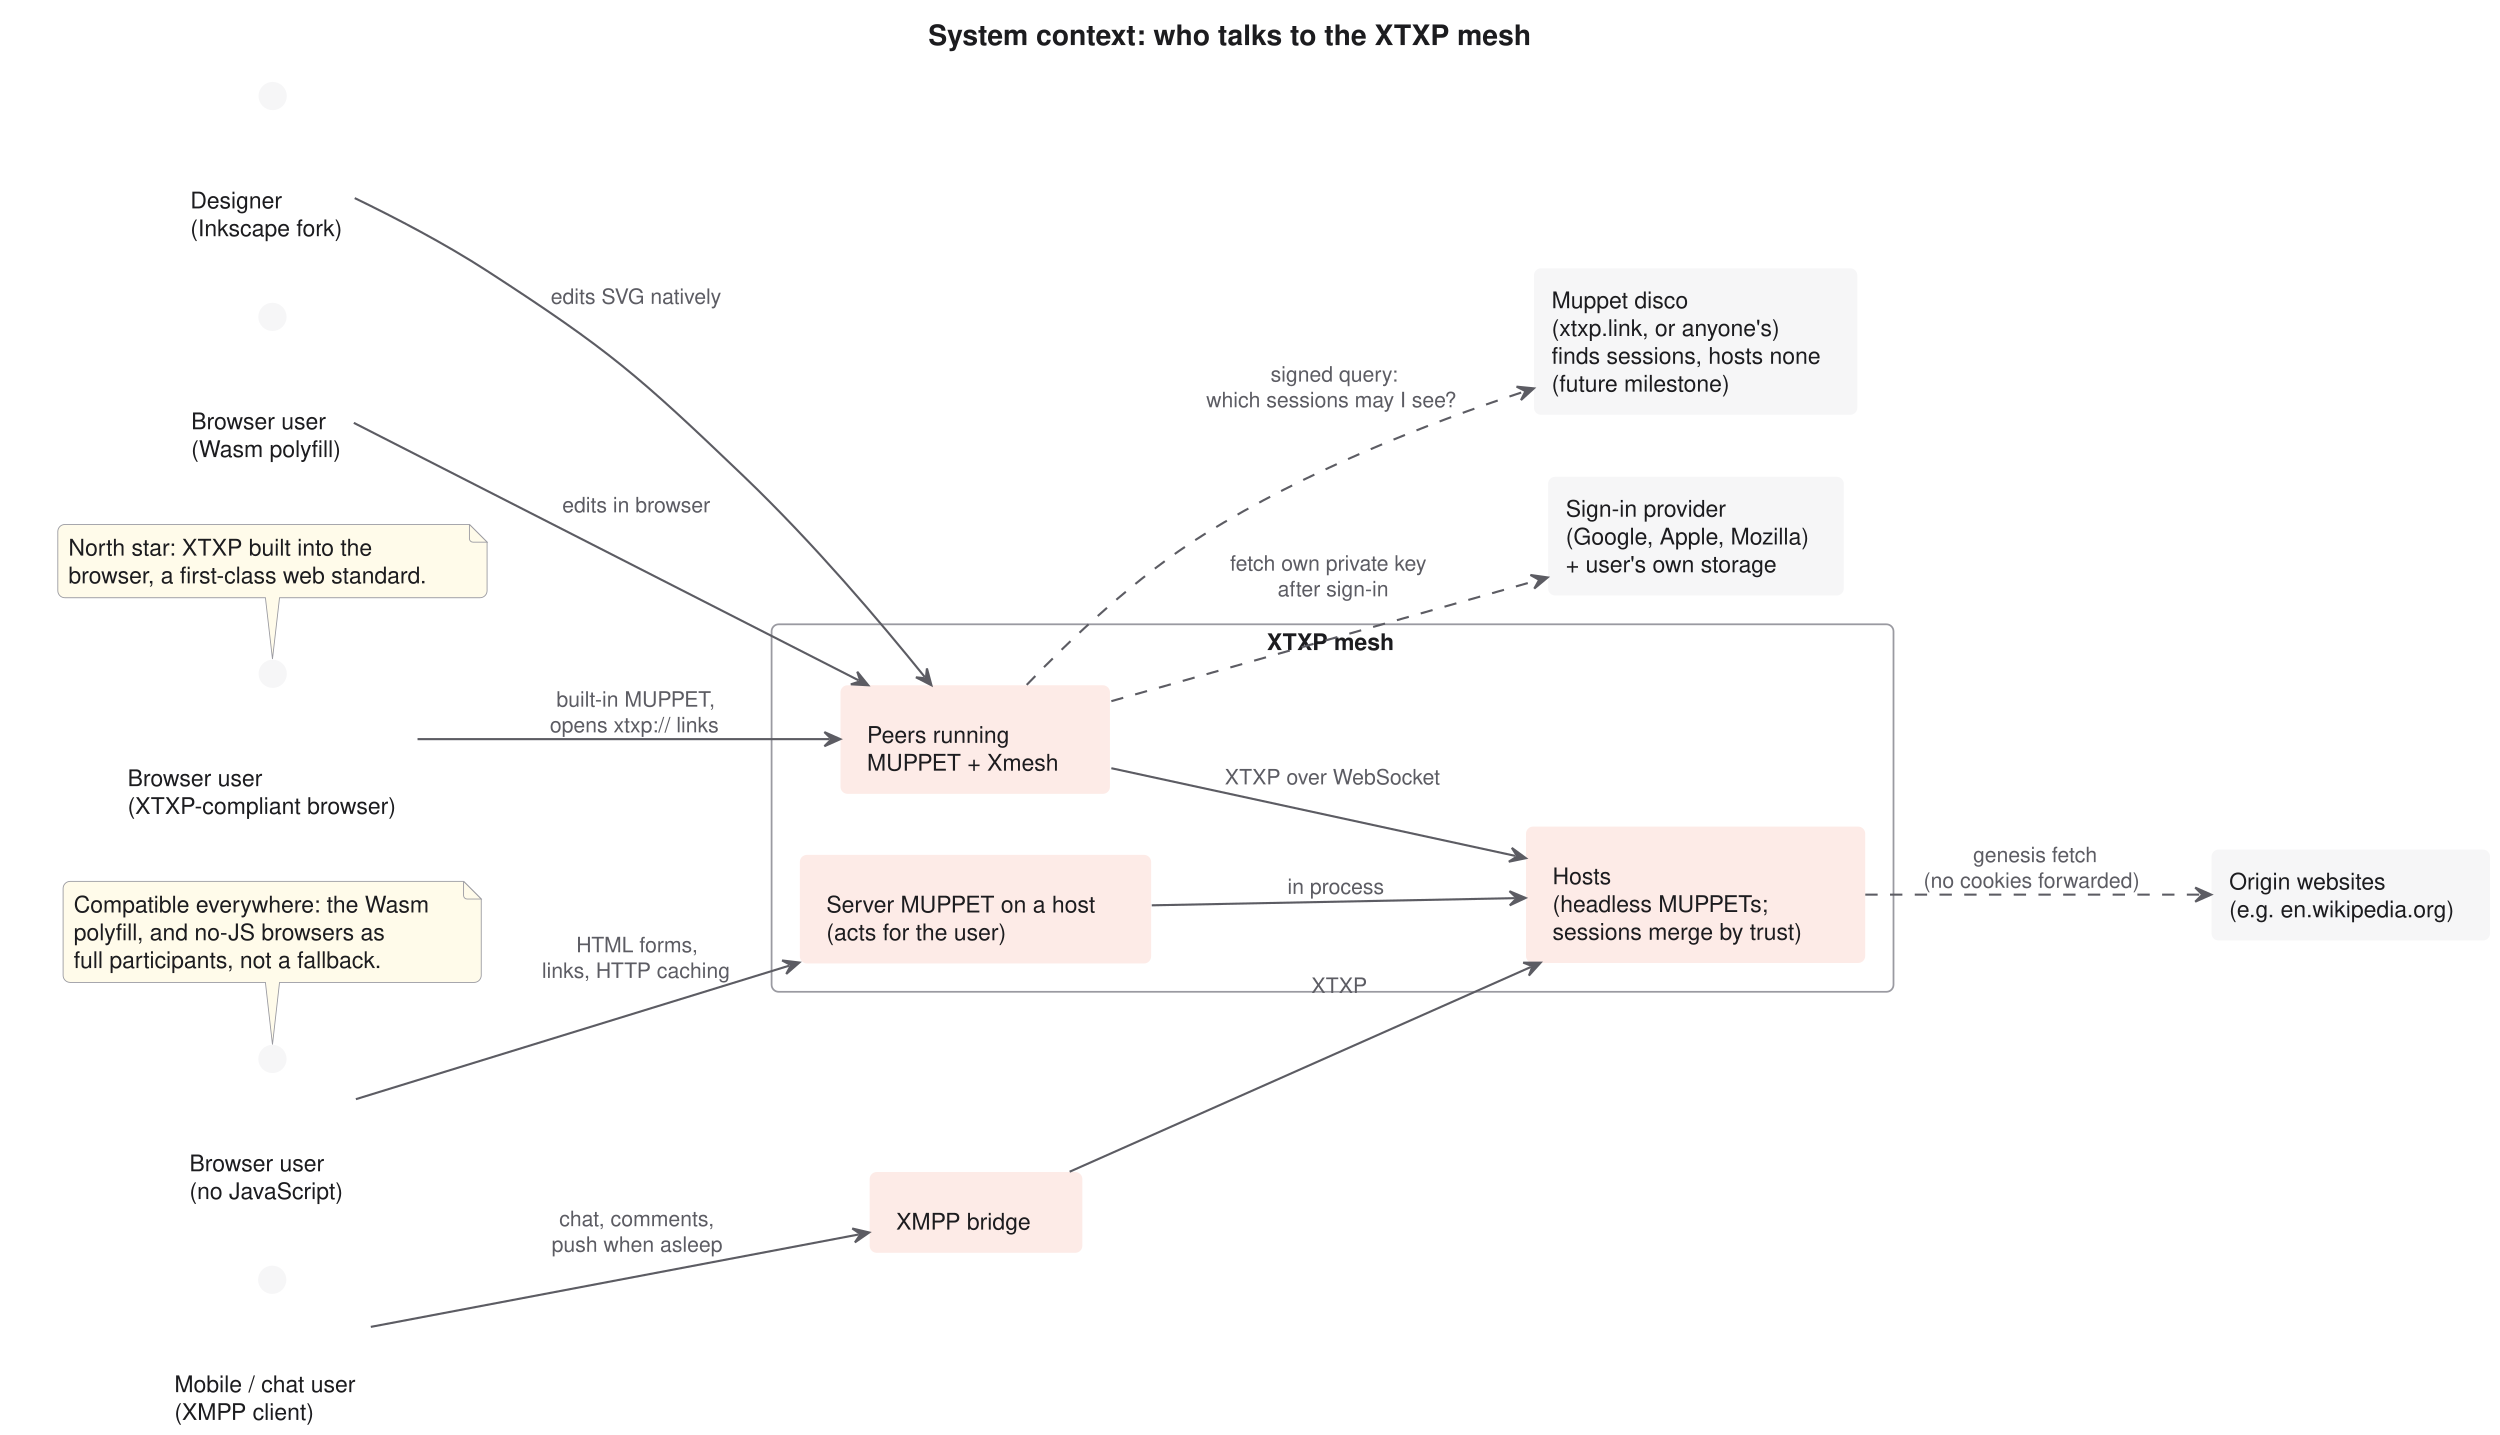
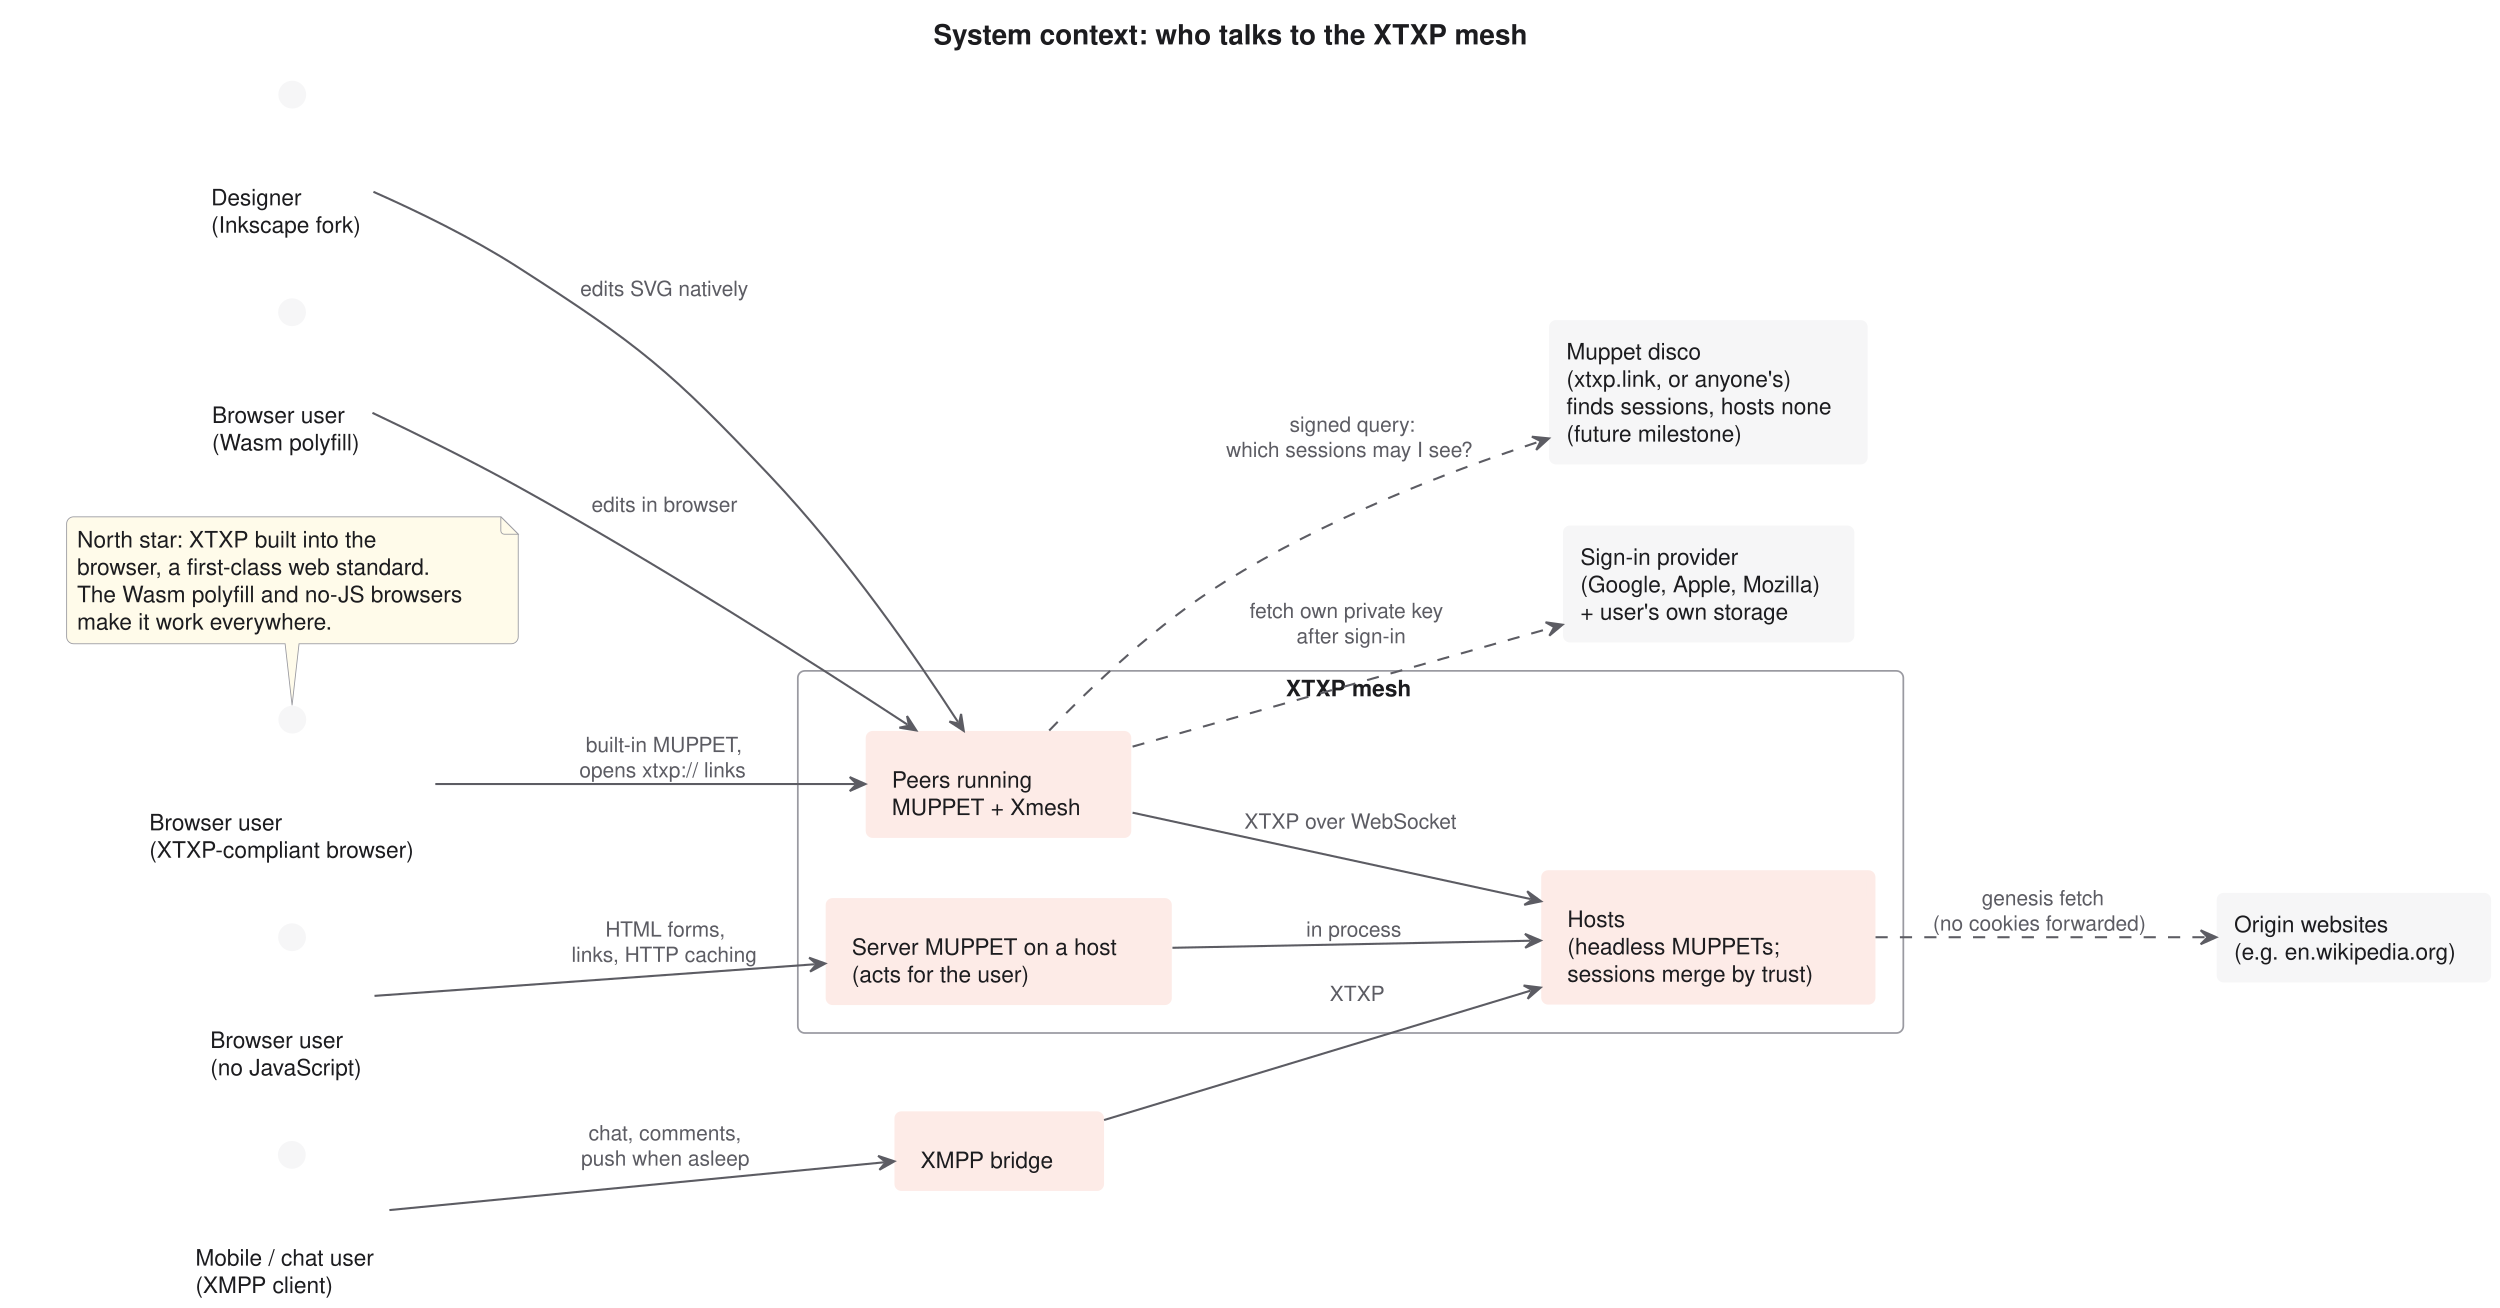
- <svg xmlns="http://www.w3.org/2000/svg" contentStyleType="text/css" data-diagram-type="DESCRIPTION" height="812px" preserveAspectRatio="none" style="width:1415px;height:812px;" version="1.1" viewBox="0 0 1415 812" width="1415px" zoomAndPan="magnify">
+ <svg xmlns="http://www.w3.org/2000/svg" contentStyleType="text/css" data-diagram-type="DESCRIPTION" height="751px" preserveAspectRatio="none" style="width:1436px;height:751px;" version="1.1" viewBox="0 0 1436 751" width="1436px" zoomAndPan="magnify">
  <defs />
  <g>
    <g class="title" data-source-line="2">
-       <text fill="#1C1C1F" font-family="Helvetica" font-size="16" font-weight="bold" lengthAdjust="spacing" textLength="350.5" x="525.415" y="25.5">System context: who talks to the XTXP mesh</text>
+       <text fill="#1C1C1F" font-family="Helvetica" font-size="16" font-weight="bold" lengthAdjust="spacing" textLength="350.5" x="536.19" y="25.5">System context: who talks to the XTXP mesh</text>
    </g>
    <g class="cluster" data-entity="mesh" data-source-line="12" data-uid="ent0007" id="cluster_mesh">
-       <rect fill="none" height="208" rx="4" ry="4" style="stroke:#9A9AA1;stroke-width:1;" width="635" x="436.72" y="353.359" />
-       <text fill="#1C1C1F" font-family="Helvetica" font-size="13" font-weight="bold" lengthAdjust="spacing" textLength="74.356" x="717.042" y="367.953">XTXP mesh</text>
+       <rect fill="none" height="208" rx="4" ry="4" style="stroke:#9A9AA1;stroke-width:1;" width="635" x="458.27" y="385.359" />
+       <text fill="#1C1C1F" font-family="Helvetica" font-size="13" font-weight="bold" lengthAdjust="spacing" textLength="74.356" x="738.592" y="399.953">XTXP mesh</text>
    </g>
    <g class="entity" data-entity="peers" data-source-line="13" data-uid="ent0008" id="entity_peers">
-       <rect fill="#FDEBE7" height="61.459" rx="4" ry="4" width="152.525" x="475.72" y="387.859" />
-       <rect fill="#FDEBE7" height="10" width="15" x="608.245" y="392.859" />
-       <rect fill="#FDEBE7" height="2" width="4" x="606.245" y="394.859" />
-       <rect fill="#FDEBE7" height="2" width="4" x="606.245" y="398.859" />
-       <text fill="#1C1C1F" font-family="Helvetica" font-size="13" lengthAdjust="spacing" textLength="85.617" x="490.72" y="420.453">Peers running</text>
-       <text fill="#1C1C1F" font-family="Helvetica" font-size="13" lengthAdjust="spacing" textLength="112.525" x="490.72" y="436.183">MUPPET + Xmesh</text>
+       <rect fill="#FDEBE7" height="61.459" rx="4" ry="4" width="152.525" x="497.27" y="419.859" />
+       <rect fill="#FDEBE7" height="10" width="15" x="629.795" y="424.859" />
+       <rect fill="#FDEBE7" height="2" width="4" x="627.795" y="426.859" />
+       <rect fill="#FDEBE7" height="2" width="4" x="627.795" y="430.859" />
+       <text fill="#1C1C1F" font-family="Helvetica" font-size="13" lengthAdjust="spacing" textLength="85.617" x="512.27" y="452.453">Peers running</text>
+       <text fill="#1C1C1F" font-family="Helvetica" font-size="13" lengthAdjust="spacing" textLength="112.525" x="512.27" y="468.183">MUPPET + Xmesh</text>
    </g>
    <g class="entity" data-entity="hosts" data-source-line="14" data-uid="ent0009" id="entity_hosts">
-       <rect fill="#FDEBE7" height="77.189" rx="4" ry="4" width="191.988" x="863.72" y="467.859" />
-       <rect fill="#FDEBE7" height="10" width="15" x="1035.708" y="472.859" />
-       <rect fill="#FDEBE7" height="2" width="4" x="1033.708" y="474.859" />
-       <rect fill="#FDEBE7" height="2" width="4" x="1033.708" y="478.859" />
-       <text fill="#1C1C1F" font-family="Helvetica" font-size="13" lengthAdjust="spacing" textLength="35.433" x="878.72" y="500.453">Hosts</text>
-       <text fill="#1C1C1F" font-family="Helvetica" font-size="13" lengthAdjust="spacing" textLength="128.388" x="878.72" y="516.183">(headless MUPPETs;</text>
-       <text fill="#1C1C1F" font-family="Helvetica" font-size="13" lengthAdjust="spacing" textLength="151.988" x="878.72" y="531.912">sessions merge by trust)</text>
+       <rect fill="#FDEBE7" height="77.189" rx="4" ry="4" width="191.988" x="885.27" y="499.859" />
+       <rect fill="#FDEBE7" height="10" width="15" x="1057.258" y="504.859" />
+       <rect fill="#FDEBE7" height="2" width="4" x="1055.258" y="506.859" />
+       <rect fill="#FDEBE7" height="2" width="4" x="1055.258" y="510.859" />
+       <text fill="#1C1C1F" font-family="Helvetica" font-size="13" lengthAdjust="spacing" textLength="35.433" x="900.27" y="532.453">Hosts</text>
+       <text fill="#1C1C1F" font-family="Helvetica" font-size="13" lengthAdjust="spacing" textLength="128.388" x="900.27" y="548.183">(headless MUPPETs;</text>
+       <text fill="#1C1C1F" font-family="Helvetica" font-size="13" lengthAdjust="spacing" textLength="151.988" x="900.27" y="563.912">sessions merge by trust)</text>
    </g>
    <g class="entity" data-entity="server" data-source-line="15" data-uid="ent0010" id="entity_server">
-       <rect fill="#FDEBE7" height="61.459" rx="4" ry="4" width="198.818" x="452.72" y="483.859" />
-       <rect fill="#FDEBE7" height="10" width="15" x="631.538" y="488.859" />
-       <rect fill="#FDEBE7" height="2" width="4" x="629.538" y="490.859" />
-       <rect fill="#FDEBE7" height="2" width="4" x="629.538" y="494.859" />
-       <text fill="#1C1C1F" font-family="Helvetica" font-size="13" lengthAdjust="spacing" textLength="158.818" x="467.72" y="516.453">Server MUPPET on a host</text>
-       <text fill="#1C1C1F" font-family="Helvetica" font-size="13" lengthAdjust="spacing" textLength="110.335" x="467.72" y="532.183">(acts for the user)</text>
+       <rect fill="#FDEBE7" height="61.459" rx="4" ry="4" width="198.818" x="474.27" y="515.859" />
+       <rect fill="#FDEBE7" height="10" width="15" x="653.088" y="520.859" />
+       <rect fill="#FDEBE7" height="2" width="4" x="651.088" y="522.859" />
+       <rect fill="#FDEBE7" height="2" width="4" x="651.088" y="526.859" />
+       <text fill="#1C1C1F" font-family="Helvetica" font-size="13" lengthAdjust="spacing" textLength="158.818" x="489.27" y="548.453">Server MUPPET on a host</text>
+       <text fill="#1C1C1F" font-family="Helvetica" font-size="13" lengthAdjust="spacing" textLength="110.335" x="489.27" y="564.183">(acts for the user)</text>
    </g>
    <g class="entity" data-entity="designer" data-source-line="6" data-uid="ent0002" id="entity_designer">
-       <ellipse cx="154.325" cy="54.359" fill="#F6F6F7" rx="8" ry="8" />
-       <path d="M154.325,62.359 L154.325,89.359 M141.325,70.359 L167.325,70.359 M154.325,89.359 L141.325,104.359 M154.325,89.359 L167.325,104.359" fill="none" />
-       <text fill="#1C1C1F" font-family="Helvetica" font-size="13" lengthAdjust="spacing" textLength="55.098" x="107.72" y="117.953">Designer</text>
-       <text fill="#1C1C1F" font-family="Helvetica" font-size="13" lengthAdjust="spacing" textLength="93.209" x="107.72" y="133.683">(Inkscape fork)</text>
+       <ellipse cx="167.875" cy="54.359" fill="#F6F6F7" rx="8" ry="8" />
+       <path d="M167.875,62.359 L167.875,89.359 M154.875,70.359 L180.875,70.359 M167.875,89.359 L154.875,104.359 M167.875,89.359 L180.875,104.359" fill="none" />
+       <text fill="#1C1C1F" font-family="Helvetica" font-size="13" lengthAdjust="spacing" textLength="55.098" x="121.27" y="117.953">Designer</text>
+       <text fill="#1C1C1F" font-family="Helvetica" font-size="13" lengthAdjust="spacing" textLength="93.209" x="121.27" y="133.683">(Inkscape fork)</text>
    </g>
    <g class="entity" data-entity="wasm" data-source-line="7" data-uid="ent0003" id="entity_wasm">
-       <ellipse cx="154.202" cy="179.359" fill="#F6F6F7" rx="8" ry="8" />
-       <path d="M154.202,187.359 L154.202,214.359 M141.202,195.359 L167.202,195.359 M154.202,214.359 L141.202,229.359 M154.202,214.359 L167.202,229.359" fill="none" />
-       <text fill="#1C1C1F" font-family="Helvetica" font-size="13" lengthAdjust="spacing" textLength="81.847" x="108.22" y="242.953">Browser user</text>
-       <text fill="#1C1C1F" font-family="Helvetica" font-size="13" lengthAdjust="spacing" textLength="91.965" x="108.22" y="258.683">(Wasm polyfill)</text>
+       <ellipse cx="167.752" cy="179.359" fill="#F6F6F7" rx="8" ry="8" />
+       <path d="M167.752,187.359 L167.752,214.359 M154.752,195.359 L180.752,195.359 M167.752,214.359 L154.752,229.359 M167.752,214.359 L180.752,229.359" fill="none" />
+       <text fill="#1C1C1F" font-family="Helvetica" font-size="13" lengthAdjust="spacing" textLength="81.847" x="121.77" y="242.953">Browser user</text>
+       <text fill="#1C1C1F" font-family="Helvetica" font-size="13" lengthAdjust="spacing" textLength="91.965" x="121.77" y="258.683">(Wasm polyfill)</text>
    </g>
    <g class="entity" data-entity="native" data-source-line="8" data-uid="ent0004" id="entity_native">
-       <ellipse cx="154.356" cy="381.359" fill="#F6F6F7" rx="8" ry="8" />
-       <path d="M154.356,389.359 L154.356,416.359 M141.356,397.359 L167.356,397.359 M154.356,416.359 L141.356,431.359 M154.356,416.359 L167.356,431.359" fill="none" />
-       <text fill="#1C1C1F" font-family="Helvetica" font-size="13" lengthAdjust="spacing" textLength="81.847" x="72.22" y="444.953">Browser user</text>
-       <text fill="#1C1C1F" font-family="Helvetica" font-size="13" lengthAdjust="spacing" textLength="164.271" x="72.22" y="460.683">(XTXP-compliant browser)</text>
+       <ellipse cx="167.905" cy="413.359" fill="#F6F6F7" rx="8" ry="8" />
+       <path d="M167.905,421.359 L167.905,448.359 M154.905,429.359 L180.905,429.359 M167.905,448.359 L154.905,463.359 M167.905,448.359 L180.905,463.359" fill="none" />
+       <text fill="#1C1C1F" font-family="Helvetica" font-size="13" lengthAdjust="spacing" textLength="81.847" x="85.77" y="476.953">Browser user</text>
+       <text fill="#1C1C1F" font-family="Helvetica" font-size="13" lengthAdjust="spacing" textLength="164.271" x="85.77" y="492.683">(XTXP-compliant browser)</text>
    </g>
    <g class="entity" data-entity="nojs" data-source-line="9" data-uid="ent0005" id="entity_nojs">
-       <ellipse cx="154.202" cy="599.359" fill="#F6F6F7" rx="8" ry="8" />
-       <path d="M154.202,607.359 L154.202,634.359 M141.202,615.359 L167.202,615.359 M154.202,634.359 L141.202,649.359 M154.202,634.359 L167.202,649.359" fill="none" />
-       <text fill="#1C1C1F" font-family="Helvetica" font-size="13" lengthAdjust="spacing" textLength="81.847" x="107.22" y="662.953">Browser user</text>
-       <text fill="#1C1C1F" font-family="Helvetica" font-size="13" lengthAdjust="spacing" textLength="93.964" x="107.22" y="678.683">(no JavaScript)</text>
+       <ellipse cx="167.752" cy="538.359" fill="#F6F6F7" rx="8" ry="8" />
+       <path d="M167.752,546.359 L167.752,573.359 M154.752,554.359 L180.752,554.359 M167.752,573.359 L154.752,588.359 M167.752,573.359 L180.752,588.359" fill="none" />
+       <text fill="#1C1C1F" font-family="Helvetica" font-size="13" lengthAdjust="spacing" textLength="81.847" x="120.77" y="601.953">Browser user</text>
+       <text fill="#1C1C1F" font-family="Helvetica" font-size="13" lengthAdjust="spacing" textLength="93.964" x="120.77" y="617.683">(no JavaScript)</text>
    </g>
    <g class="entity" data-entity="mobile" data-source-line="10" data-uid="ent0006" id="entity_mobile">
-       <ellipse cx="154.078" cy="724.359" fill="#F6F6F7" rx="8" ry="8" />
-       <path d="M154.078,732.359 L154.078,759.359 M141.078,740.359 L167.078,740.359 M154.078,759.359 L141.078,774.359 M154.078,759.359 L167.078,774.359" fill="none" />
-       <text fill="#1C1C1F" font-family="Helvetica" font-size="13" lengthAdjust="spacing" textLength="110.716" x="98.72" y="787.953">Mobile / chat user</text>
-       <text fill="#1C1C1F" font-family="Helvetica" font-size="13" lengthAdjust="spacing" textLength="83.592" x="98.72" y="803.683">(XMPP client)</text>
+       <ellipse cx="167.628" cy="663.359" fill="#F6F6F7" rx="8" ry="8" />
+       <path d="M167.628,671.359 L167.628,698.359 M154.628,679.359 L180.628,679.359 M167.628,698.359 L154.628,713.359 M167.628,698.359 L180.628,713.359" fill="none" />
+       <text fill="#1C1C1F" font-family="Helvetica" font-size="13" lengthAdjust="spacing" textLength="110.716" x="112.27" y="726.953">Mobile / chat user</text>
+       <text fill="#1C1C1F" font-family="Helvetica" font-size="13" lengthAdjust="spacing" textLength="83.592" x="112.27" y="742.683">(XMPP client)</text>
    </g>
    <g class="entity" data-entity="disco" data-source-line="18" data-uid="ent0011" id="entity_disco">
-       <rect fill="#F6F6F7" height="82.918" rx="4" ry="4" width="183.02" x="868.22" y="151.859" />
-       <text fill="#1C1C1F" font-family="Helvetica" font-size="13" lengthAdjust="spacing" textLength="84.03" x="878.22" y="174.453">Muppet disco</text>
-       <text fill="#1C1C1F" font-family="Helvetica" font-size="13" lengthAdjust="spacing" textLength="140.594" x="878.22" y="190.183">(xtxp.link, or anyone's)</text>
-       <text fill="#1C1C1F" font-family="Helvetica" font-size="13" lengthAdjust="spacing" textLength="163.02" x="878.22" y="205.912">finds sessions, hosts none</text>
-       <text fill="#1C1C1F" font-family="Helvetica" font-size="13" lengthAdjust="spacing" textLength="109.484" x="878.22" y="221.642">(future milestone)</text>
+       <rect fill="#F6F6F7" height="82.918" rx="4" ry="4" width="183.02" x="889.77" y="183.859" />
+       <text fill="#1C1C1F" font-family="Helvetica" font-size="13" lengthAdjust="spacing" textLength="84.03" x="899.77" y="206.453">Muppet disco</text>
+       <text fill="#1C1C1F" font-family="Helvetica" font-size="13" lengthAdjust="spacing" textLength="140.594" x="899.77" y="222.183">(xtxp.link, or anyone's)</text>
+       <text fill="#1C1C1F" font-family="Helvetica" font-size="13" lengthAdjust="spacing" textLength="163.02" x="899.77" y="237.912">finds sessions, hosts none</text>
+       <text fill="#1C1C1F" font-family="Helvetica" font-size="13" lengthAdjust="spacing" textLength="109.484" x="899.77" y="253.642">(future milestone)</text>
    </g>
    <g class="entity" data-entity="bridge" data-source-line="19" data-uid="ent0012" id="entity_bridge">
-       <rect fill="#FDEBE7" height="45.73" rx="4" ry="4" width="120.387" x="492.22" y="663.359" />
-       <rect fill="#FDEBE7" height="10" width="15" x="592.607" y="668.359" />
-       <rect fill="#FDEBE7" height="2" width="4" x="590.607" y="670.359" />
-       <rect fill="#FDEBE7" height="2" width="4" x="590.607" y="674.359" />
-       <text fill="#1C1C1F" font-family="Helvetica" font-size="13" lengthAdjust="spacing" textLength="80.387" x="507.22" y="695.953">XMPP bridge</text>
+       <rect fill="#FDEBE7" height="45.73" rx="4" ry="4" width="120.387" x="513.77" y="638.359" />
+       <rect fill="#FDEBE7" height="10" width="15" x="614.157" y="643.359" />
+       <rect fill="#FDEBE7" height="2" width="4" x="612.157" y="645.359" />
+       <rect fill="#FDEBE7" height="2" width="4" x="612.157" y="649.359" />
+       <text fill="#1C1C1F" font-family="Helvetica" font-size="13" lengthAdjust="spacing" textLength="80.387" x="528.77" y="670.953">XMPP bridge</text>
    </g>
    <g class="entity" data-entity="origin" data-source-line="20" data-uid="ent0013" id="entity_origin">
-       <rect fill="#F6F6F7" height="51.459" rx="4" ry="4" width="157.611" x="1251.72" y="480.859" />
-       <text fill="#1C1C1F" font-family="Helvetica" font-size="13" lengthAdjust="spacing" textLength="95.323" x="1261.72" y="503.453">Origin websites</text>
-       <text fill="#1C1C1F" font-family="Helvetica" font-size="13" lengthAdjust="spacing" textLength="137.611" x="1261.72" y="519.183">(e.g. en.wikipedia.org)</text>
+       <rect fill="#F6F6F7" height="51.459" rx="4" ry="4" width="157.611" x="1273.27" y="512.859" />
+       <text fill="#1C1C1F" font-family="Helvetica" font-size="13" lengthAdjust="spacing" textLength="95.323" x="1283.27" y="535.453">Origin websites</text>
+       <text fill="#1C1C1F" font-family="Helvetica" font-size="13" lengthAdjust="spacing" textLength="137.611" x="1283.27" y="551.183">(e.g. en.wikipedia.org)</text>
    </g>
    <g class="entity" data-entity="sso" data-source-line="21" data-uid="ent0014" id="entity_sso">
-       <rect fill="#F6F6F7" height="67.189" rx="4" ry="4" width="167.355" x="876.22" y="269.859" />
-       <text fill="#1C1C1F" font-family="Helvetica" font-size="13" lengthAdjust="spacing" textLength="99.144" x="886.22" y="292.453">Sign-in provider</text>
-       <text fill="#1C1C1F" font-family="Helvetica" font-size="13" lengthAdjust="spacing" textLength="147.355" x="886.22" y="308.183">(Google, Apple, Mozilla)</text>
-       <text fill="#1C1C1F" font-family="Helvetica" font-size="13" lengthAdjust="spacing" textLength="130.121" x="886.22" y="323.912">+ user's own storage</text>
+       <rect fill="#F6F6F7" height="67.189" rx="4" ry="4" width="167.355" x="897.77" y="301.859" />
+       <text fill="#1C1C1F" font-family="Helvetica" font-size="13" lengthAdjust="spacing" textLength="99.144" x="907.77" y="324.453">Sign-in provider</text>
+       <text fill="#1C1C1F" font-family="Helvetica" font-size="13" lengthAdjust="spacing" textLength="147.355" x="907.77" y="340.183">(Google, Apple, Mozilla)</text>
+       <text fill="#1C1C1F" font-family="Helvetica" font-size="13" lengthAdjust="spacing" textLength="130.121" x="907.77" y="355.912">+ user's own storage</text>
    </g>
    <g class="entity" data-entity="GMN30" data-source-line="42" data-uid="ent0031" id="entity_GMN30">
-       <path d="M32.72,300.859 L32.72,334.318 A4,4 0 0 0 36.72,338.318 L150.22,338.318 L154.22,372.989 L158.22,338.318 L271.691,338.318 A4,4 0 0 0 275.691,334.318 L275.691,306.859 L265.691,296.859 L36.72,296.859 A4,4 0 0 0 32.72,300.859" fill="#FFFBEA" style="stroke:#9A9AA1;stroke-width:0.5;" />
-       <path d="M265.691,296.859 L265.691,304.859 A2,2 0 0 0 267.691,306.859 L275.691,306.859 L265.691,296.859" fill="#FFFBEA" style="stroke:#9A9AA1;stroke-width:0.5;" />
-       <text fill="#1C1C1F" font-family="Helvetica" font-size="13" lengthAdjust="spacing" textLength="182.781" x="38.72" y="314.453">North star: XTXP built into the</text>
-       <text fill="#1C1C1F" font-family="Helvetica" font-size="13" lengthAdjust="spacing" textLength="221.971" x="38.72" y="330.183">browser, a first-class web standard.</text>
-     </g>
-     <g class="entity" data-entity="GMN33" data-source-line="47" data-uid="ent0034" id="entity_GMN33">
-       <path d="M35.72,502.859 L35.72,552.048 A4,4 0 0 0 39.72,556.048 L150.22,556.048 L154.22,591.229 L158.22,556.048 L268.382,556.048 A4,4 0 0 0 272.382,552.048 L272.382,508.859 L262.382,498.859 L39.72,498.859 A4,4 0 0 0 35.72,502.859" fill="#FFFBEA" style="stroke:#9A9AA1;stroke-width:0.5;" />
-       <path d="M262.382,498.859 L262.382,506.859 A2,2 0 0 0 264.382,508.859 L272.382,508.859 L262.382,498.859" fill="#FFFBEA" style="stroke:#9A9AA1;stroke-width:0.5;" />
-       <text fill="#1C1C1F" font-family="Helvetica" font-size="13" lengthAdjust="spacing" textLength="215.662" x="41.72" y="516.453">Compatible everywhere: the Wasm</text>
-       <text fill="#1C1C1F" font-family="Helvetica" font-size="13" lengthAdjust="spacing" textLength="190.639" x="41.72" y="532.183">polyfill, and no-JS browsers as</text>
-       <text fill="#1C1C1F" font-family="Helvetica" font-size="13" lengthAdjust="spacing" textLength="188.354" x="41.72" y="547.912">full participants, not a fallback.</text>
+       <path d="M38.27,300.859 L38.27,365.777 A4,4 0 0 0 42.27,369.777 L163.77,369.777 L167.77,405.109 L171.77,369.777 L293.675,369.777 A4,4 0 0 0 297.675,365.777 L297.675,306.859 L287.675,296.859 L42.27,296.859 A4,4 0 0 0 38.27,300.859" fill="#FFFBEA" style="stroke:#9A9AA1;stroke-width:0.5;" />
+       <path d="M287.675,296.859 L287.675,304.859 A2,2 0 0 0 289.675,306.859 L297.675,306.859 L287.675,296.859" fill="#FFFBEA" style="stroke:#9A9AA1;stroke-width:0.5;" />
+       <text fill="#1C1C1F" font-family="Helvetica" font-size="13" lengthAdjust="spacing" textLength="182.781" x="44.27" y="314.453">North star: XTXP built into the</text>
+       <text fill="#1C1C1F" font-family="Helvetica" font-size="13" lengthAdjust="spacing" textLength="221.971" x="44.27" y="330.183">browser, a first-class web standard.</text>
+       <text fill="#1C1C1F" font-family="Helvetica" font-size="13" lengthAdjust="spacing" textLength="238.405" x="44.27" y="345.912">The Wasm polyfill and no-JS browsers</text>
+       <text fill="#1C1C1F" font-family="Helvetica" font-size="13" lengthAdjust="spacing" textLength="159.022" x="44.27" y="361.642">make it work everywhere.</text>
    </g>
    <g class="link" data-entity-1="designer" data-entity-2="peers" data-source-line="23" data-uid="lnk15" id="link_designer_peers">
-       <path d="M200.77,112.119 C223.84,123.299 251.93,137.939 275.72,153.359 C344.98,198.239 361.08,212.319 420.72,269.359 C460.73,307.629 498.261,352.021 523.411,383.171" fill="none" id="designer-to-peers" style="stroke:#5C5C63;stroke-width:1.2;" />
-       <polygon fill="#5C5C63" points="527.18,387.839,524.639,378.324,524.039,383.949,518.414,383.35,527.18,387.839" style="stroke:#5C5C63;stroke-width:1.2;" />
-       <text fill="#5C5C63" font-family="Helvetica" font-size="12" lengthAdjust="spacing" textLength="103.242" x="311.72" y="171.984">edits SVG natively</text>
+       <path d="M214.5,110.179 C239.71,121.339 271.1,136.569 297.27,153.359 C367.67,198.529 384.8,212.579 442.27,273.359 C486.86,320.519 526.517,378.065 550.317,414.784" fill="none" id="designer-to-peers" style="stroke:#5C5C63;stroke-width:1.2;" />
+       <polygon fill="#5C5C63" points="553.58,419.819,552.042,410.091,550.861,415.624,545.328,414.443,553.58,419.819" style="stroke:#5C5C63;stroke-width:1.2;" />
+       <text fill="#5C5C63" font-family="Helvetica" font-size="12" lengthAdjust="spacing" textLength="103.242" x="333.27" y="169.984">edits SVG natively</text>
    </g>
    <g class="link" data-entity-1="wasm" data-entity-2="peers" data-source-line="24" data-uid="lnk16" id="link_wasm_peers">
-       <path d="M200.26,239.339 C271.82,275.839 406.195,344.383 486.065,385.123" fill="none" id="wasm-to-peers" style="stroke:#5C5C63;stroke-width:1.2;" />
-       <polygon fill="#5C5C63" points="491.41,387.849,485.21,380.197,486.956,385.577,481.575,387.323,491.41,387.849" style="stroke:#5C5C63;stroke-width:1.2;" />
-       <text fill="#5C5C63" font-family="Helvetica" font-size="12" lengthAdjust="spacing" textLength="90.984" x="318.22" y="289.984">edits in browser</text>
+       <path d="M213.93,237.149 C238.82,248.939 270.1,264.319 297.27,279.359 C379.76,325.029 467.23,380.863 521.31,416.273" fill="none" id="wasm-to-peers" style="stroke:#5C5C63;stroke-width:1.2;" />
+       <polygon fill="#5C5C63" points="526.33,419.559,520.992,411.283,522.147,416.82,516.609,417.976,526.33,419.559" style="stroke:#5C5C63;stroke-width:1.2;" />
+       <text fill="#5C5C63" font-family="Helvetica" font-size="12" lengthAdjust="spacing" textLength="90.984" x="339.77" y="293.984">edits in browser</text>
    </g>
    <g class="link" data-entity-1="native" data-entity-2="peers" data-source-line="25" data-uid="lnk17" id="link_native_peers">
-       <path d="M236.32,418.359 C306.46,418.359 401.11,418.359 469.61,418.359" fill="none" id="native-to-peers" style="stroke:#5C5C63;stroke-width:1.2;" />
-       <polygon fill="#5C5C63" points="475.61,418.359,466.61,414.359,470.61,418.359,466.61,422.359,475.61,418.359" style="stroke:#5C5C63;stroke-width:1.2;" />
-       <text fill="#5C5C63" font-family="Helvetica" font-size="12" lengthAdjust="spacing" textLength="96.586" x="314.935" y="399.984">built-in MUPPET,</text>
-       <text fill="#5C5C63" font-family="Helvetica" font-size="12" lengthAdjust="spacing" textLength="104.016" x="311.22" y="414.504">opens xtxp:// links</text>
+       <path d="M250.04,450.359 C322.16,450.359 420.71,450.359 491.09,450.359" fill="none" id="native-to-peers" style="stroke:#5C5C63;stroke-width:1.2;" />
+       <polygon fill="#5C5C63" points="497.09,450.359,488.09,446.359,492.09,450.359,488.09,454.359,497.09,450.359" style="stroke:#5C5C63;stroke-width:1.2;" />
+       <text fill="#5C5C63" font-family="Helvetica" font-size="12" lengthAdjust="spacing" textLength="96.586" x="336.485" y="431.984">built-in MUPPET,</text>
+       <text fill="#5C5C63" font-family="Helvetica" font-size="12" lengthAdjust="spacing" textLength="104.016" x="332.77" y="446.504">opens xtxp:// links</text>
    </g>
    <g class="link" data-entity-1="nojs" data-entity-2="server" data-source-line="26" data-uid="lnk18" id="link_nojs_server">
-       <path d="M201.42,622.129 C262.63,603.269 366.476,571.276 446.716,546.556" fill="none" id="nojs-to-server" style="stroke:#5C5C63;stroke-width:1.2;" />
-       <polygon fill="#5C5C63" points="452.45,544.789,442.671,543.616,447.672,546.261,445.027,551.262,452.45,544.789" style="stroke:#5C5C63;stroke-width:1.2;" />
-       <text fill="#5C5C63" font-family="Helvetica" font-size="12" lengthAdjust="spacing" textLength="74.121" x="326.161" y="538.984">HTML forms,</text>
-       <text fill="#5C5C63" font-family="Helvetica" font-size="12" lengthAdjust="spacing" textLength="113.004" x="306.72" y="553.504">links, HTTP caching</text>
+       <path d="M215.11,572.029 C277.91,567.529 385.655,559.789 468.045,553.879" fill="none" id="nojs-to-server" style="stroke:#5C5C63;stroke-width:1.2;" />
+       <polygon fill="#5C5C63" points="474.03,553.449,464.767,550.104,469.043,553.807,465.339,558.083,474.03,553.449" style="stroke:#5C5C63;stroke-width:1.2;" />
+       <text fill="#5C5C63" font-family="Helvetica" font-size="12" lengthAdjust="spacing" textLength="74.121" x="347.711" y="537.984">HTML forms,</text>
+       <text fill="#5C5C63" font-family="Helvetica" font-size="12" lengthAdjust="spacing" textLength="113.004" x="328.27" y="552.504">links, HTTP caching</text>
    </g>
    <g class="link" data-entity-1="mobile" data-entity-2="bridge" data-source-line="27" data-uid="lnk19" id="link_mobile_bridge">
-       <path d="M209.87,751.009 C283.92,736.989 409.725,713.156 486.085,698.696" fill="none" id="mobile-to-bridge" style="stroke:#5C5C63;stroke-width:1.2;" />
-       <polygon fill="#5C5C63" points="491.98,697.579,482.393,695.324,487.067,698.51,483.881,703.184,491.98,697.579" style="stroke:#5C5C63;stroke-width:1.2;" />
-       <text fill="#5C5C63" font-family="Helvetica" font-size="12" lengthAdjust="spacing" textLength="94.324" x="316.53" y="693.984">chat, comments,</text>
-       <text fill="#5C5C63" font-family="Helvetica" font-size="12" lengthAdjust="spacing" textLength="102.943" x="312.22" y="708.504">push when asleep</text>
+       <path d="M223.67,695.059 C299.51,687.739 429.778,675.166 507.748,667.636" fill="none" id="mobile-to-bridge" style="stroke:#5C5C63;stroke-width:1.2;" />
+       <polygon fill="#5C5C63" points="513.72,667.059,504.377,663.943,508.743,667.54,505.146,671.906,513.72,667.059" style="stroke:#5C5C63;stroke-width:1.2;" />
+       <text fill="#5C5C63" font-family="Helvetica" font-size="12" lengthAdjust="spacing" textLength="94.324" x="338.08" y="654.984">chat, comments,</text>
+       <text fill="#5C5C63" font-family="Helvetica" font-size="12" lengthAdjust="spacing" textLength="102.943" x="333.77" y="669.504">push when asleep</text>
    </g>
    <g class="link" data-entity-1="server" data-entity-2="hosts" data-source-line="28" data-uid="lnk20" id="link_server_hosts">
-       <path d="M651.9,512.409 C716.25,511.139 793.791,509.618 857.451,508.358" fill="none" id="server-to-hosts" style="stroke:#5C5C63;stroke-width:1.2;" />
-       <polygon fill="#5C5C63" points="863.45,508.239,854.373,504.418,858.451,508.338,854.531,512.417,863.45,508.239" style="stroke:#5C5C63;stroke-width:1.2;" />
-       <text fill="#5C5C63" font-family="Helvetica" font-size="12" lengthAdjust="spacing" textLength="58.951" x="728.72" y="505.984">in process</text>
+       <path d="M673.45,544.409 C737.8,543.139 815.341,541.618 879.001,540.358" fill="none" id="server-to-hosts" style="stroke:#5C5C63;stroke-width:1.2;" />
+       <polygon fill="#5C5C63" points="885,540.239,875.923,536.418,880.001,540.338,876.081,544.417,885,540.239" style="stroke:#5C5C63;stroke-width:1.2;" />
+       <text fill="#5C5C63" font-family="Helvetica" font-size="12" lengthAdjust="spacing" textLength="58.951" x="750.27" y="537.984">in process</text>
    </g>
    <g class="link" data-entity-1="peers" data-entity-2="hosts" data-source-line="29" data-uid="lnk21" id="link_peers_hosts">
-       <path d="M629.02,434.809 C695.38,449.209 786.247,468.926 857.777,484.456" fill="none" id="peers-to-hosts" style="stroke:#5C5C63;stroke-width:1.2;" />
-       <polygon fill="#5C5C63" points="863.64,485.729,855.694,479.911,858.754,484.668,853.996,487.729,863.64,485.729" style="stroke:#5C5C63;stroke-width:1.2;" />
-       <text fill="#5C5C63" font-family="Helvetica" font-size="12" lengthAdjust="spacing" textLength="129.41" x="693.22" y="443.984">XTXP over WebSocket</text>
+       <path d="M650.56,466.809 C716.93,481.209 807.787,500.926 879.327,516.457" fill="none" id="peers-to-hosts" style="stroke:#5C5C63;stroke-width:1.2;" />
+       <polygon fill="#5C5C63" points="885.19,517.729,877.243,511.911,880.304,516.669,875.546,519.729,885.19,517.729" style="stroke:#5C5C63;stroke-width:1.2;" />
+       <text fill="#5C5C63" font-family="Helvetica" font-size="12" lengthAdjust="spacing" textLength="129.41" x="714.77" y="475.984">XTXP over WebSocket</text>
    </g>
    <g class="link" data-entity-1="bridge" data-entity-2="hosts" data-source-line="30" data-uid="lnk22" id="link_bridge_hosts">
-       <path d="M605.41,663.199 C672.78,633.289 785.506,583.254 866.496,547.294" fill="none" id="bridge-to-hosts" style="stroke:#5C5C63;stroke-width:1.2;" />
-       <polygon fill="#5C5C63" points="871.98,544.859,862.131,544.856,867.41,546.888,865.378,552.167,871.98,544.859" style="stroke:#5C5C63;stroke-width:1.2;" />
-       <text fill="#5C5C63" font-family="Helvetica" font-size="12" lengthAdjust="spacing" textLength="31.781" x="742.22" y="561.984">XTXP</text>
+       <path d="M634.17,643.339 C700.05,623.359 801.538,592.571 879.208,569.011" fill="none" id="bridge-to-hosts" style="stroke:#5C5C63;stroke-width:1.2;" />
+       <polygon fill="#5C5C63" points="884.95,567.269,875.176,566.054,880.165,568.721,877.499,573.71,884.95,567.269" style="stroke:#5C5C63;stroke-width:1.2;" />
+       <text fill="#5C5C63" font-family="Helvetica" font-size="12" lengthAdjust="spacing" textLength="31.781" x="763.77" y="574.984">XTXP</text>
    </g>
    <g class="link" data-entity-1="hosts" data-entity-2="origin" data-source-line="31" data-uid="lnk23" id="link_hosts_origin">
-       <path d="M1055.75,506.359 C1116.5,506.359 1188.33,506.359 1245.5,506.359" fill="none" id="hosts-to-origin" style="stroke:#5C5C63;stroke-width:1.2;stroke-dasharray:7,7;" />
-       <polygon fill="#5C5C63" points="1251.5,506.359,1242.5,502.359,1246.5,506.359,1242.5,510.359,1251.5,506.359" style="stroke:#5C5C63;stroke-width:1.2;" />
-       <text fill="#5C5C63" font-family="Helvetica" font-size="12" lengthAdjust="spacing" textLength="76.705" x="1116.757" y="487.984">genesis fetch</text>
-       <text fill="#5C5C63" font-family="Helvetica" font-size="12" lengthAdjust="spacing" textLength="132.779" x="1088.72" y="502.504">(no cookies forwarded)</text>
+       <path d="M1077.3,538.359 C1138.05,538.359 1209.88,538.359 1267.05,538.359" fill="none" id="hosts-to-origin" style="stroke:#5C5C63;stroke-width:1.2;stroke-dasharray:7,7;" />
+       <polygon fill="#5C5C63" points="1273.05,538.359,1264.05,534.359,1268.05,538.359,1264.05,542.359,1273.05,538.359" style="stroke:#5C5C63;stroke-width:1.2;" />
+       <text fill="#5C5C63" font-family="Helvetica" font-size="12" lengthAdjust="spacing" textLength="76.705" x="1138.307" y="519.984">genesis fetch</text>
+       <text fill="#5C5C63" font-family="Helvetica" font-size="12" lengthAdjust="spacing" textLength="132.779" x="1110.27" y="534.504">(no cookies forwarded)</text>
    </g>
    <g class="link" data-entity-1="peers" data-entity-2="sso" data-source-line="32" data-uid="lnk24" id="link_peers_sso">
-       <path d="M629.02,396.859 C699.28,376.939 797.798,348.996 870.198,328.466" fill="none" id="peers-to-sso" style="stroke:#5C5C63;stroke-width:1.2;stroke-dasharray:7,7;" />
-       <polygon fill="#5C5C63" points="875.97,326.829,866.22,325.436,871.16,328.193,868.403,333.133,875.97,326.829" style="stroke:#5C5C63;stroke-width:1.2;" />
-       <text fill="#5C5C63" font-family="Helvetica" font-size="12" lengthAdjust="spacing" textLength="123.047" x="696.22" y="322.984">fetch own private key</text>
-       <text fill="#5C5C63" font-family="Helvetica" font-size="12" lengthAdjust="spacing" textLength="69.199" x="723.144" y="337.504">after sign-in</text>
+       <path d="M650.56,428.859 C720.82,408.939 819.348,380.996 891.748,360.466" fill="none" id="peers-to-sso" style="stroke:#5C5C63;stroke-width:1.2;stroke-dasharray:7,7;" />
+       <polygon fill="#5C5C63" points="897.52,358.829,887.77,357.436,892.71,360.193,889.953,365.133,897.52,358.829" style="stroke:#5C5C63;stroke-width:1.2;" />
+       <text fill="#5C5C63" font-family="Helvetica" font-size="12" lengthAdjust="spacing" textLength="123.047" x="717.77" y="354.984">fetch own private key</text>
+       <text fill="#5C5C63" font-family="Helvetica" font-size="12" lengthAdjust="spacing" textLength="69.199" x="744.694" y="369.504">after sign-in</text>
    </g>
    <g class="link" data-entity-1="peers" data-entity-2="disco" data-source-line="33" data-uid="lnk25" id="link_peers_disco">
-       <path d="M581.12,387.629 C605.62,362.079 643.27,326.179 681.72,302.359 C739.93,266.299 806.394,240.255 862.474,221.695" fill="none" id="peers-to-disco" style="stroke:#5C5C63;stroke-width:1.2;stroke-dasharray:7,7;" />
-       <polygon fill="#5C5C63" points="868.17,219.809,858.369,218.84,863.423,221.38,860.883,226.435,868.17,219.809" style="stroke:#5C5C63;stroke-width:1.2;" />
-       <text fill="#5C5C63" font-family="Helvetica" font-size="12" lengthAdjust="spacing" textLength="77.566" x="719.174" y="215.984">signed query:</text>
-       <text fill="#5C5C63" font-family="Helvetica" font-size="12" lengthAdjust="spacing" textLength="150.475" x="682.72" y="230.504">which sessions may I see?</text>
+       <path d="M602.66,419.629 C627.16,394.079 664.82,358.179 703.27,334.359 C761.48,298.299 827.944,272.255 884.014,253.695" fill="none" id="peers-to-disco" style="stroke:#5C5C63;stroke-width:1.2;stroke-dasharray:7,7;" />
+       <polygon fill="#5C5C63" points="889.71,251.809,879.909,250.84,884.963,253.381,882.423,258.435,889.71,251.809" style="stroke:#5C5C63;stroke-width:1.2;" />
+       <text fill="#5C5C63" font-family="Helvetica" font-size="12" lengthAdjust="spacing" textLength="77.566" x="740.724" y="247.984">signed query:</text>
+       <text fill="#5C5C63" font-family="Helvetica" font-size="12" lengthAdjust="spacing" textLength="150.475" x="704.27" y="262.504">which sessions may I see?</text>
    </g>
  </g>
</svg>
